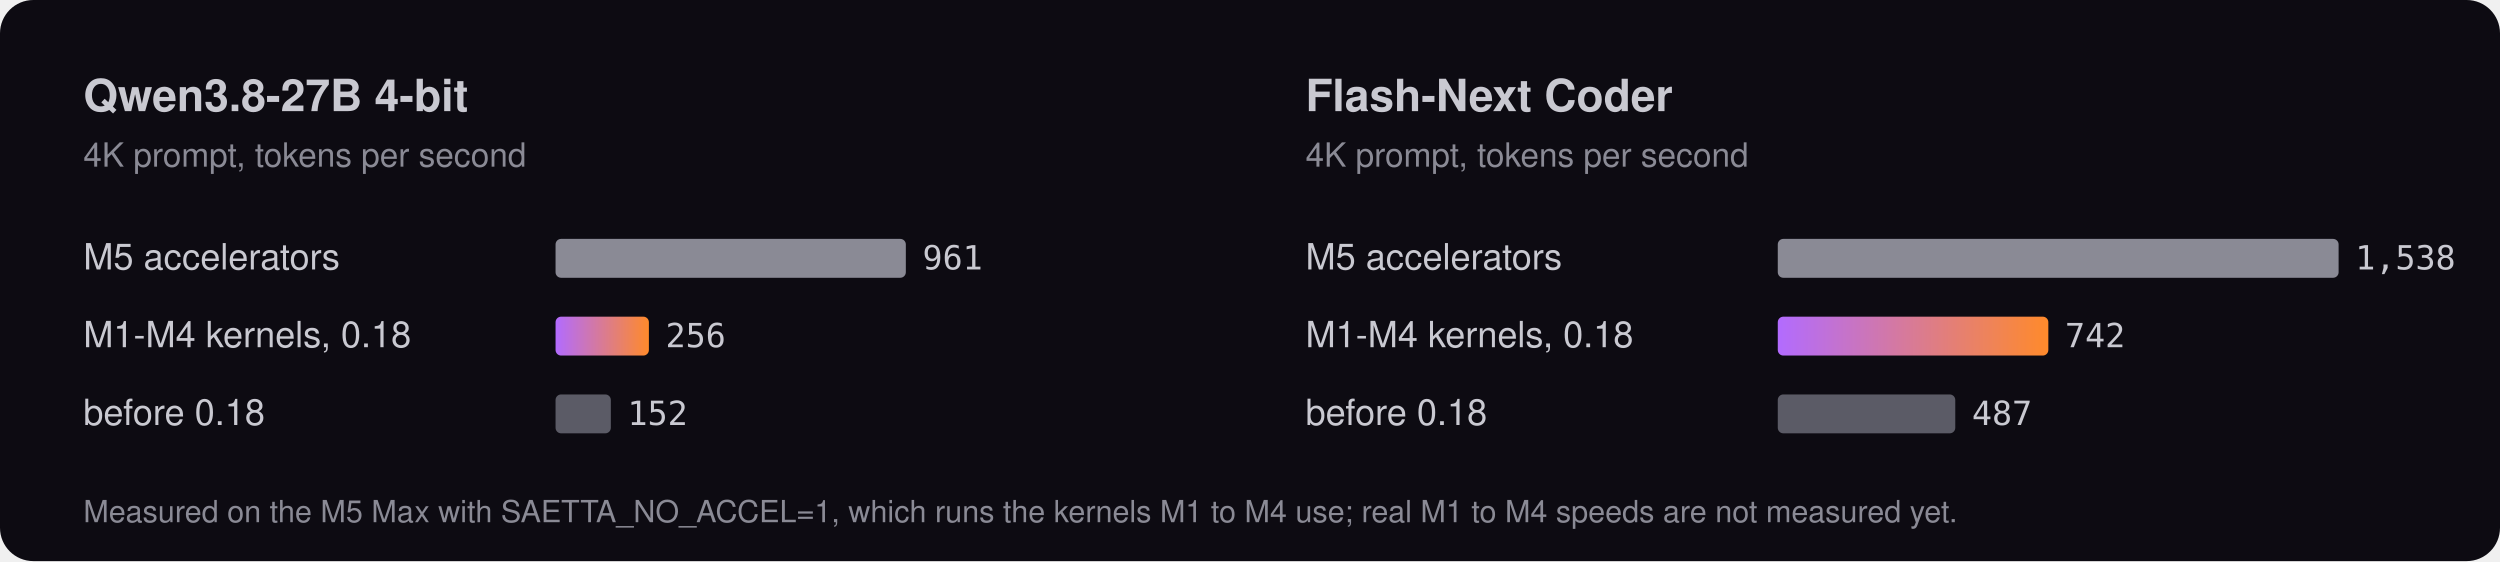
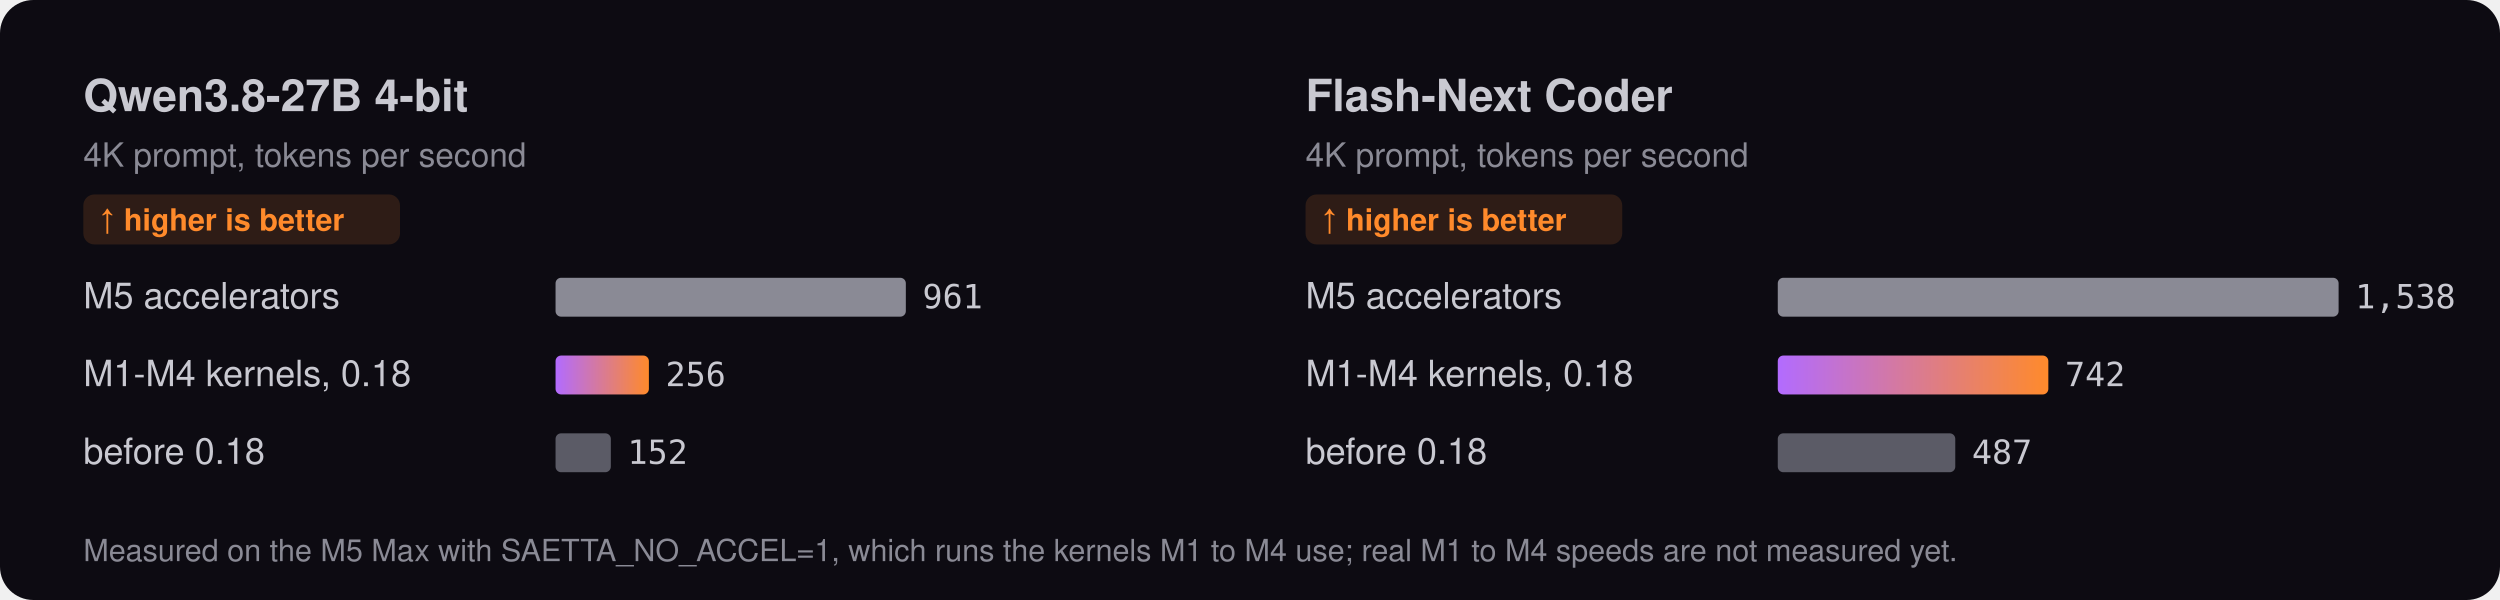
- <svg xmlns="http://www.w3.org/2000/svg" width="900" height="202" viewBox="0 0 900 202" font-family="-apple-system, Segoe UI, Helvetica, Arial, sans-serif">
+ <svg xmlns="http://www.w3.org/2000/svg" width="900" height="216" viewBox="0 0 900 216" font-family="-apple-system, Segoe UI, Helvetica, Arial, sans-serif">
  <defs>
    <linearGradient id="g" x1="0" x2="1">
      <stop offset="0" stop-color="#b26bff" />
      <stop offset="1" stop-color="#ff8a2b" />
    </linearGradient>
-     <style>.t{font-size:16px;font-weight:600;fill:#c9c9d1}.c{font-size:12px;fill:#8a8a95}.n{font-size:13px;fill:#c9c9d1}.v{font-size:12px;fill:#c9c9d1;font-family:ui-monospace,Menlo,monospace}.f{font-size:11px;fill:#8a8a95}</style>
+     <style>.t{font-size:16px;font-weight:600;fill:#c9c9d1}.c{font-size:12px;fill:#8a8a95}.n{font-size:13px;fill:#c9c9d1}.v{font-size:12px;fill:#c9c9d1;font-family:ui-monospace,Menlo,monospace}.f{font-size:11px;fill:#8a8a95}.nw{font-size:13px;font-weight:700;fill:#ffffff}.vw{font-size:12px;font-weight:700;fill:#ffffff;font-family:ui-monospace,Menlo,monospace}.w{font-size:10px;font-weight:700;fill:#ff8a2b;letter-spacing:.06em}.b{font-size:11px;font-weight:700;fill:#ff8a2b}</style>
  </defs>
-   <rect width="900" height="202" rx="12" fill="#0d0b12" />
+   <rect width="900" height="216" rx="12" fill="#0d0b12" />
  <text x="30" y="40" class="t">Qwen3.8-27B 4-bit</text>
  <text x="30" y="60" class="c">4K prompt, tokens per second</text>
-   <text x="30" y="97" class="n">M5 accelerators</text>
-   <rect x="200" y="86" width="126.1" height="14" rx="2" fill="#8a8a95" />
-   <text x="332.1" y="97" class="v">961</text>
-   <text x="30" y="125" class="n">M1-M4 kernels, 0.18</text>
-   <rect x="200" y="114" width="33.6" height="14" rx="2" fill="url(#g)" />
-   <text x="239.6" y="125" class="v">256</text>
-   <text x="30" y="153" class="n">before 0.18</text>
-   <rect x="200" y="142" width="19.9" height="14" rx="2" fill="#5b5b66" />
-   <text x="225.9" y="153" class="v">152</text>
+   <rect x="30" y="70" width="114" height="18" rx="4" fill="#ff8a2b" fill-opacity="0.14" />
+   <text x="36" y="83" class="b">↑ higher is better</text>
+   <text x="30" y="111" class="n">M5 accelerators</text>
+   <rect x="200" y="100" width="126.1" height="14" rx="2" fill="#8a8a95" />
+   <text x="332.1" y="111" class="v">961</text>
+   <text x="30" y="139" class="n">M1-M4 kernels, 0.18</text>
+   <rect x="200" y="128" width="33.6" height="14" rx="2" fill="url(#g)" />
+   <text x="239.6" y="139" class="v">256</text>
+   <text x="30" y="167" class="n">before 0.18</text>
+   <rect x="200" y="156" width="19.9" height="14" rx="2" fill="#5b5b66" />
+   <text x="225.9" y="167" class="v">152</text>
  <text x="470" y="40" class="t">Flash-Next Coder</text>
  <text x="470" y="60" class="c">4K prompt, tokens per second</text>
-   <text x="470" y="97" class="n">M5 accelerators</text>
-   <rect x="640" y="86" width="201.9" height="14" rx="2" fill="#8a8a95" />
-   <text x="847.9" y="97" class="v">1,538</text>
-   <text x="470" y="125" class="n">M1-M4 kernels, 0.18</text>
-   <rect x="640" y="114" width="97.4" height="14" rx="2" fill="url(#g)" />
-   <text x="743.4" y="125" class="v">742</text>
-   <text x="470" y="153" class="n">before 0.18</text>
-   <rect x="640" y="142" width="63.9" height="14" rx="2" fill="#5b5b66" />
-   <text x="709.9" y="153" class="v">487</text>
-   <text x="30" y="188" class="f">Measured on the M5 Max with SAETTA_NO_ACCEL=1, which runs the kernels M1 to M4 use; real M1 to M4 speeds are not measured yet.</text>
+   <rect x="470" y="70" width="114" height="18" rx="4" fill="#ff8a2b" fill-opacity="0.14" />
+   <text x="476" y="83" class="b">↑ higher is better</text>
+   <text x="470" y="111" class="n">M5 accelerators</text>
+   <rect x="640" y="100" width="201.9" height="14" rx="2" fill="#8a8a95" />
+   <text x="847.9" y="111" class="v">1,538</text>
+   <text x="470" y="139" class="n">M1-M4 kernels, 0.18</text>
+   <rect x="640" y="128" width="97.4" height="14" rx="2" fill="url(#g)" />
+   <text x="743.4" y="139" class="v">742</text>
+   <text x="470" y="167" class="n">before 0.18</text>
+   <rect x="640" y="156" width="63.9" height="14" rx="2" fill="#5b5b66" />
+   <text x="709.9" y="167" class="v">487</text>
+   <text x="30" y="202" class="f">Measured on the M5 Max with SAETTA_NO_ACCEL=1, which runs the kernels M1 to M4 use; real M1 to M4 speeds are not measured yet.</text>
</svg>
